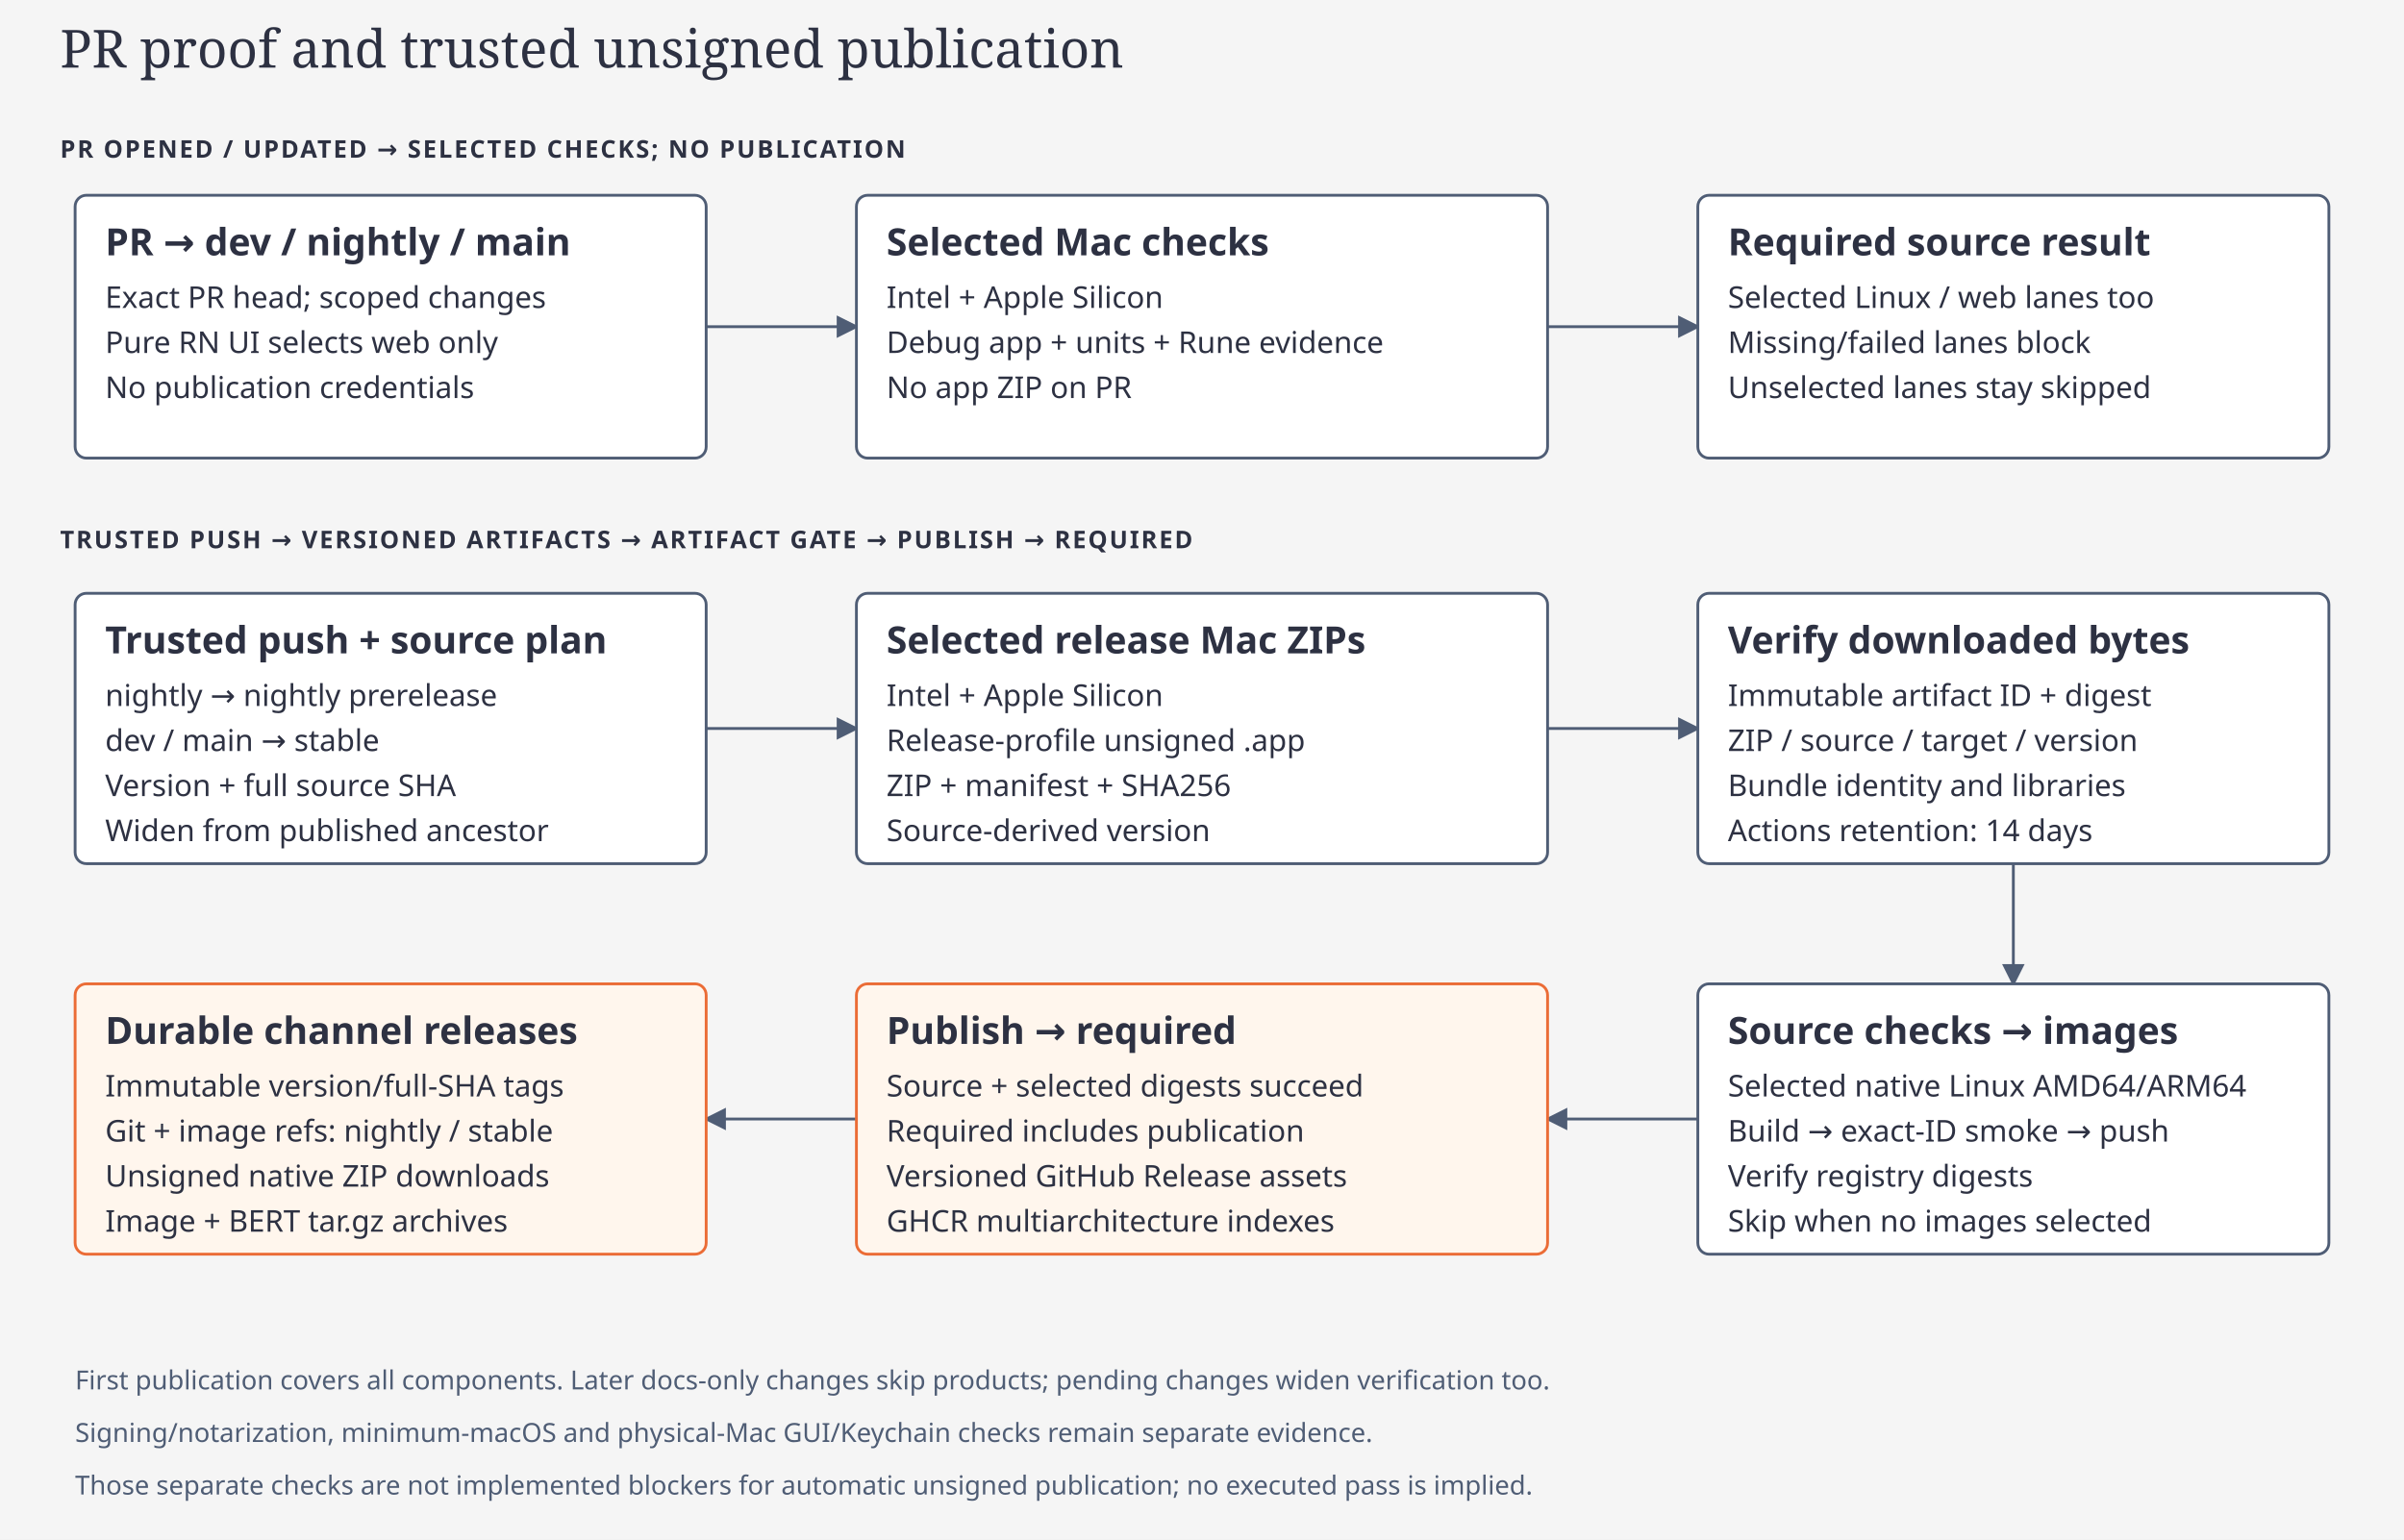
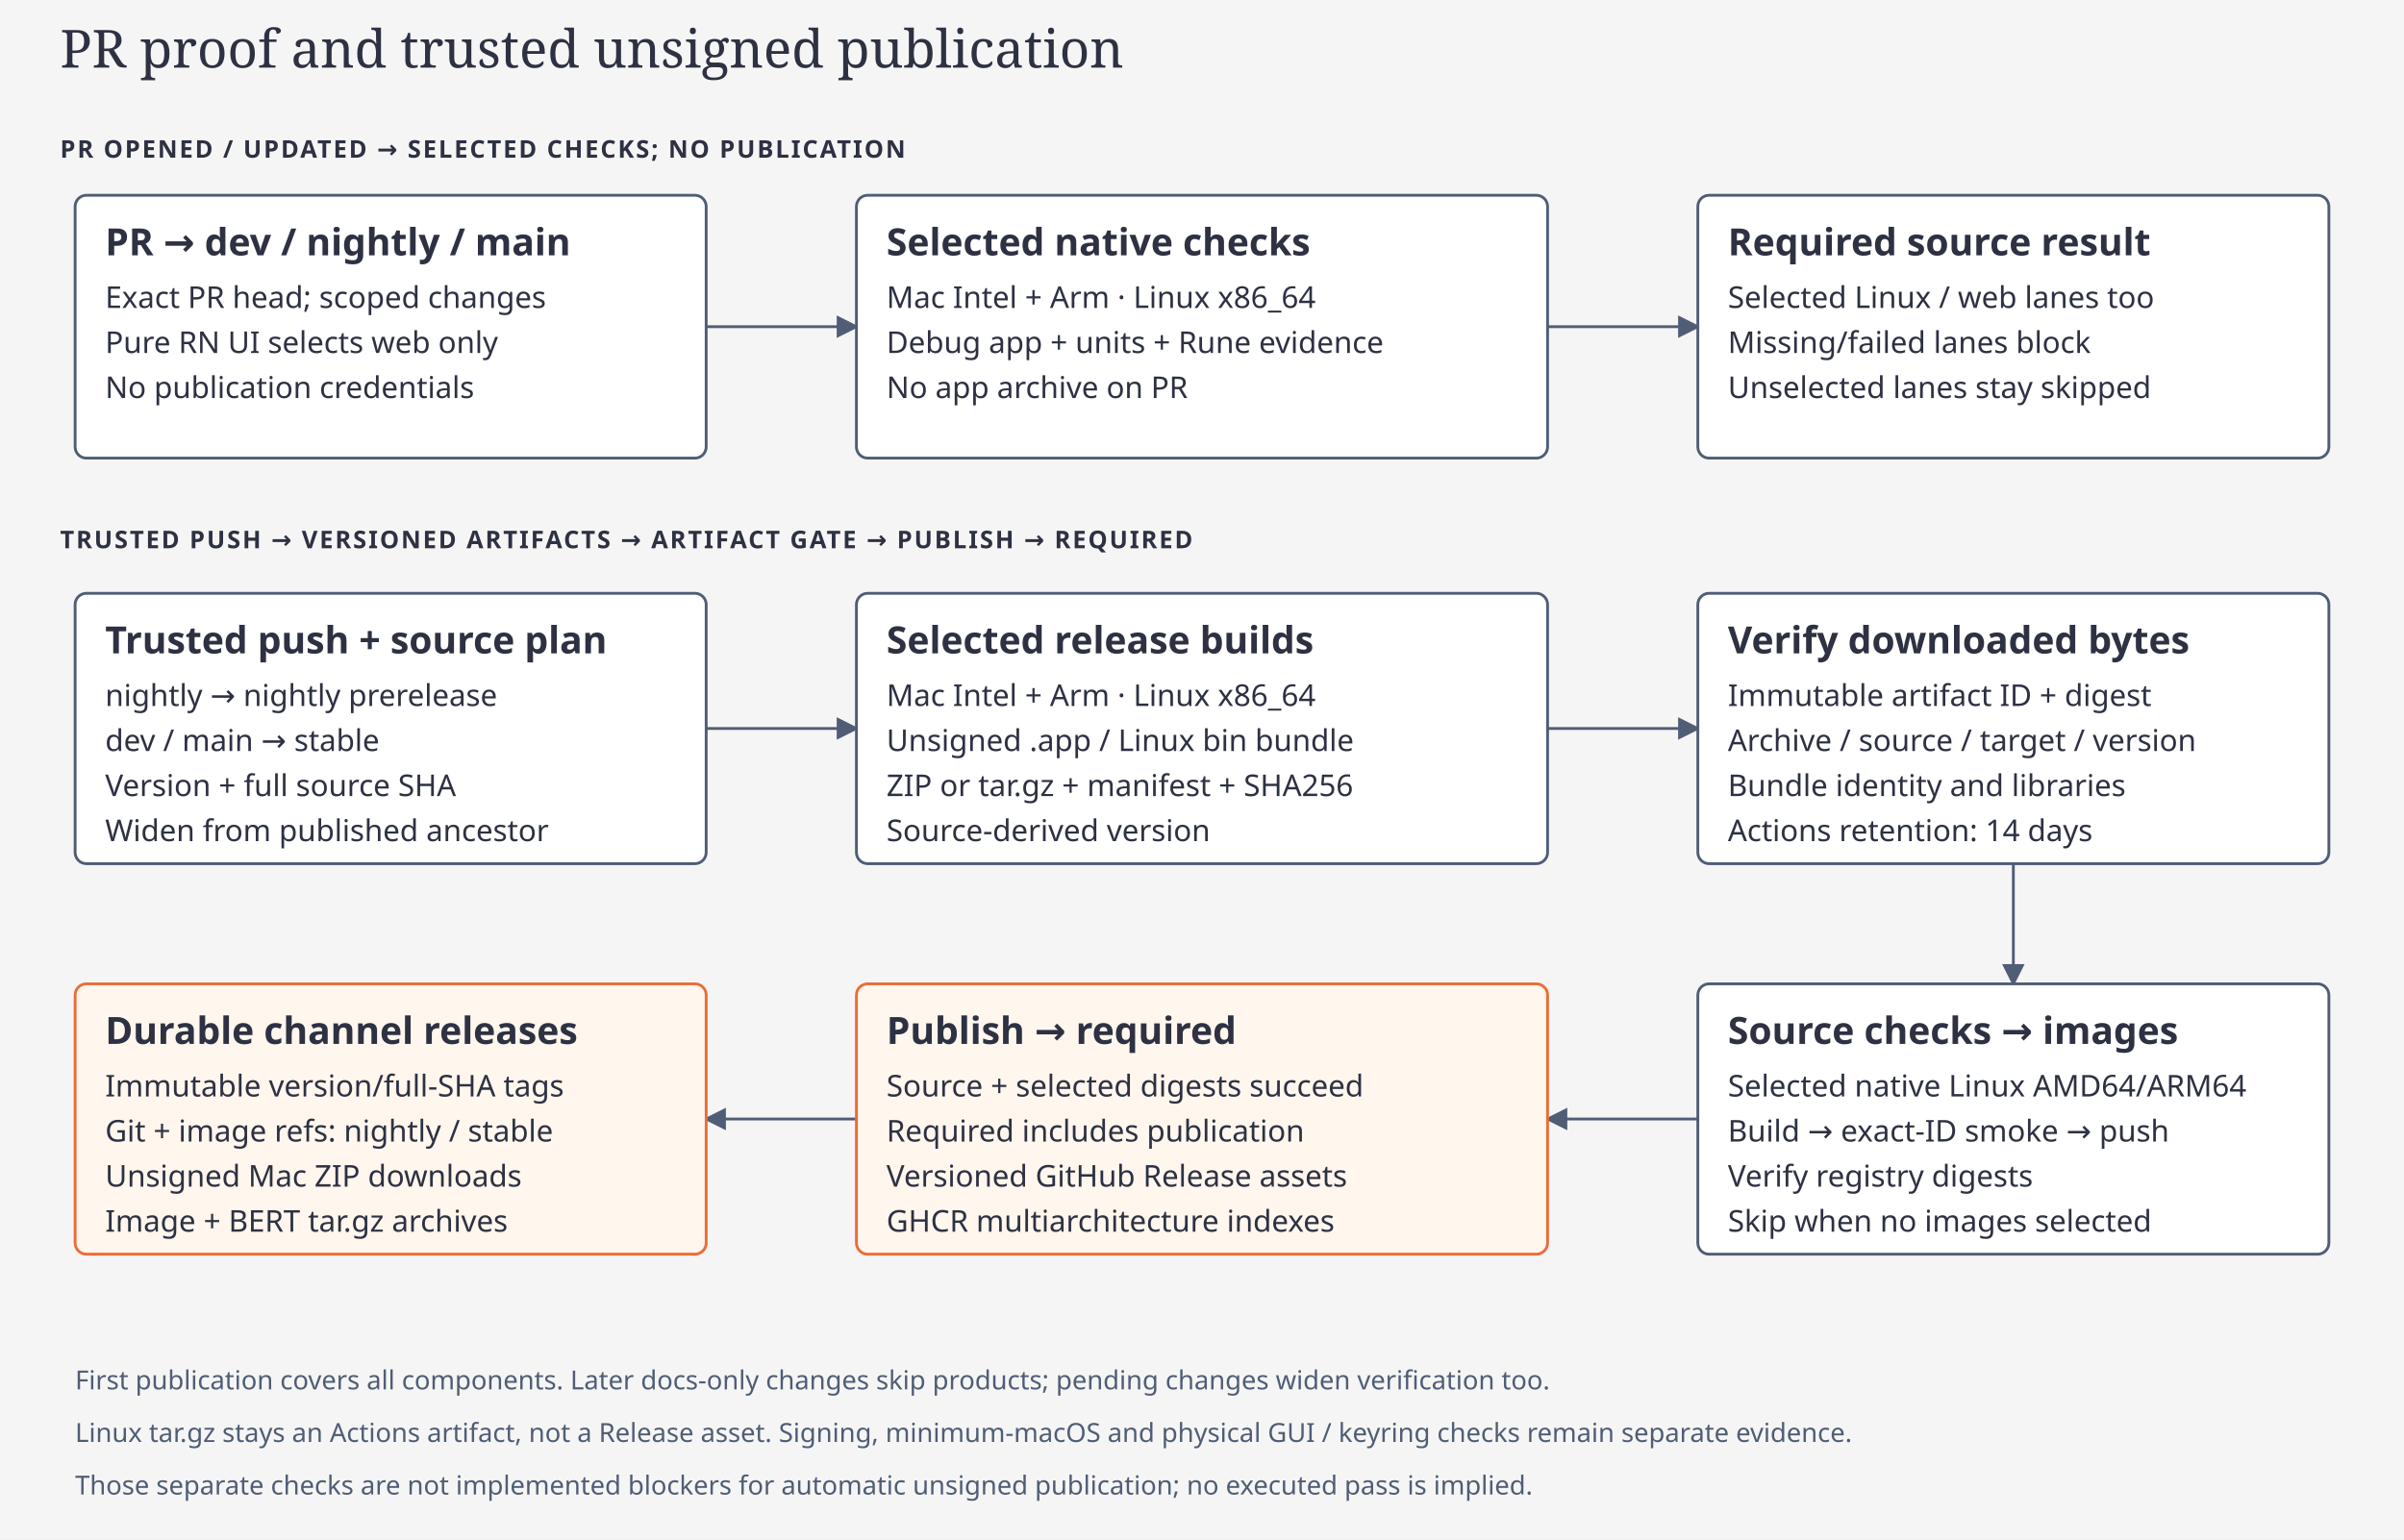
<svg xmlns="http://www.w3.org/2000/svg" viewBox="0 0 1280 820" role="img" aria-labelledby="native-release-title native-release-desc">
  <defs>
    <marker id="native-release-arrow" markerWidth="8" markerHeight="8" refX="7" refY="4" orient="auto">
      <path d="M0 0L8 4L0 8Z" fill="#4f5d75" />
    </marker>
  </defs>
  <style>text{font-family:Geist,system-ui,sans-serif;fill:#2d3142}.heading{font-family:'Instrument Serif',Georgia,serif;font-size:28px}.label{font-size:20px;font-weight:600}.note{font-size:16px}.code{font:14px 'Geist Mono',ui-monospace,monospace}.zone{font-size:13px;font-weight:600;letter-spacing:1px}.minor{font-size:14px;fill:#4f5d75}.node,.pending{fill:#fff;stroke:#4f5d75;stroke-width:1.5}.accent{fill:#fff6ed;stroke:#eb6c36;stroke-width:1.5}.pending{stroke-dasharray:6 4}.edge,.later,.flow{fill:none;stroke:#4f5d75;stroke-width:1.5}.later{stroke-dasharray:6 4}.edge,.later{marker-end:url(#native-release-arrow)}</style>
  <rect width="1280" height="820" fill="#f5f5f5" />
  <text x="32" y="36" class="heading">PR proof and trusted unsigned publication</text>
  <text x="32" y="84" class="zone">PR OPENED / UPDATED → SELECTED CHECKS; NO PUBLICATION</text>
  <path d="M376 174H456" class="edge" />
  <path d="M824 174H904" class="edge" />
  <rect x="40" y="104" width="336" height="140" rx="6" class="node" />
  <text x="56" y="136" class="label">PR → dev / nightly / main</text>
  <text x="56" y="164" class="note">Exact PR head; scoped changes</text>
  <text x="56" y="188" class="note">Pure RN UI selects web only</text>
  <text x="56" y="212" class="note">No publication credentials</text>
  <rect x="456" y="104" width="368" height="140" rx="6" class="node" />
-   <text x="472" y="136" class="label">Selected Mac checks</text>
-   <text x="472" y="164" class="note">Intel + Apple Silicon</text>
+   <text x="472" y="136" class="label">Selected native checks</text>
+   <text x="472" y="164" class="note">Mac Intel + Arm · Linux x86_64</text>
  <text x="472" y="188" class="note">Debug app + units + Rune evidence</text>
-   <text x="472" y="212" class="note">No app ZIP on PR</text>
+   <text x="472" y="212" class="note">No app archive on PR</text>
  <rect x="904" y="104" width="336" height="140" rx="6" class="node" />
  <text x="920" y="136" class="label">Required source result</text>
  <text x="920" y="164" class="note">Selected Linux / web lanes too</text>
  <text x="920" y="188" class="note">Missing/failed lanes block</text>
  <text x="920" y="212" class="note">Unselected lanes stay skipped</text>
  <text x="32" y="292" class="zone">TRUSTED PUSH → VERSIONED ARTIFACTS → ARTIFACT GATE → PUBLISH → REQUIRED</text>
  <path d="M376 388H456" class="edge" />
  <path d="M824 388H904" class="edge" />
  <path d="M1072 460V524" class="edge" />
  <path d="M904 596H824" class="edge" />
  <path d="M456 596H376" class="edge" />
  <rect x="40" y="316" width="336" height="144" rx="6" class="node" />
  <text x="56" y="348" class="label">Trusted push + source plan</text>
  <text x="56" y="376" class="note">nightly → nightly prerelease</text>
  <text x="56" y="400" class="note">dev / main → stable</text>
  <text x="56" y="424" class="note">Version + full source SHA</text>
  <text x="56" y="448" class="note">Widen from published ancestor</text>
  <rect x="456" y="316" width="368" height="144" rx="6" class="node" />
-   <text x="472" y="348" class="label">Selected release Mac ZIPs</text>
-   <text x="472" y="376" class="note">Intel + Apple Silicon</text>
-   <text x="472" y="400" class="note">Release-profile unsigned .app</text>
-   <text x="472" y="424" class="note">ZIP + manifest + SHA256</text>
+   <text x="472" y="348" class="label">Selected release builds</text>
+   <text x="472" y="376" class="note">Mac Intel + Arm · Linux x86_64</text>
+   <text x="472" y="400" class="note">Unsigned .app / Linux bin bundle</text>
+   <text x="472" y="424" class="note">ZIP or tar.gz + manifest + SHA256</text>
  <text x="472" y="448" class="note">Source-derived version</text>
  <rect x="904" y="316" width="336" height="144" rx="6" class="node" />
  <text x="920" y="348" class="label">Verify downloaded bytes</text>
  <text x="920" y="376" class="note">Immutable artifact ID + digest</text>
-   <text x="920" y="400" class="note">ZIP / source / target / version</text>
+   <text x="920" y="400" class="note">Archive / source / target / version</text>
  <text x="920" y="424" class="note">Bundle identity and libraries</text>
  <text x="920" y="448" class="note">Actions retention: 14 days</text>
  <rect x="904" y="524" width="336" height="144" rx="6" class="node" />
  <text x="920" y="556" class="label">Source checks → images</text>
  <text x="920" y="584" class="note">Selected native Linux AMD64/ARM64</text>
  <text x="920" y="608" class="note">Build → exact-ID smoke → push</text>
  <text x="920" y="632" class="note">Verify registry digests</text>
  <text x="920" y="656" class="note">Skip when no images selected</text>
  <rect x="456" y="524" width="368" height="144" rx="6" class="accent" />
  <text x="472" y="556" class="label">Publish → required</text>
  <text x="472" y="584" class="note">Source + selected digests succeed</text>
  <text x="472" y="608" class="note">Required includes publication</text>
  <text x="472" y="632" class="note">Versioned GitHub Release assets</text>
  <text x="472" y="656" class="note">GHCR multiarchitecture indexes</text>
  <rect x="40" y="524" width="336" height="144" rx="6" class="accent" />
  <text x="56" y="556" class="label">Durable channel releases</text>
  <text x="56" y="584" class="note">Immutable version/full-SHA tags</text>
  <text x="56" y="608" class="note">Git + image refs: nightly / stable</text>
-   <text x="56" y="632" class="note">Unsigned native ZIP downloads</text>
+   <text x="56" y="632" class="note">Unsigned Mac ZIP downloads</text>
  <text x="56" y="656" class="note">Image + BERT tar.gz archives</text>
  <text x="40" y="740" class="minor">First publication covers all components. Later docs-only changes skip products; pending changes widen verification too.</text>
-   <text x="40" y="768" class="minor">Signing/notarization, minimum-macOS and physical-Mac GUI/Keychain checks remain separate evidence.</text>
+   <text x="40" y="768" class="minor">Linux tar.gz stays an Actions artifact, not a Release asset. Signing, minimum-macOS and physical GUI / keyring checks remain separate evidence.</text>
  <text x="40" y="796" class="minor">Those separate checks are not implemented blockers for automatic unsigned publication; no executed pass is implied.</text>
</svg>
